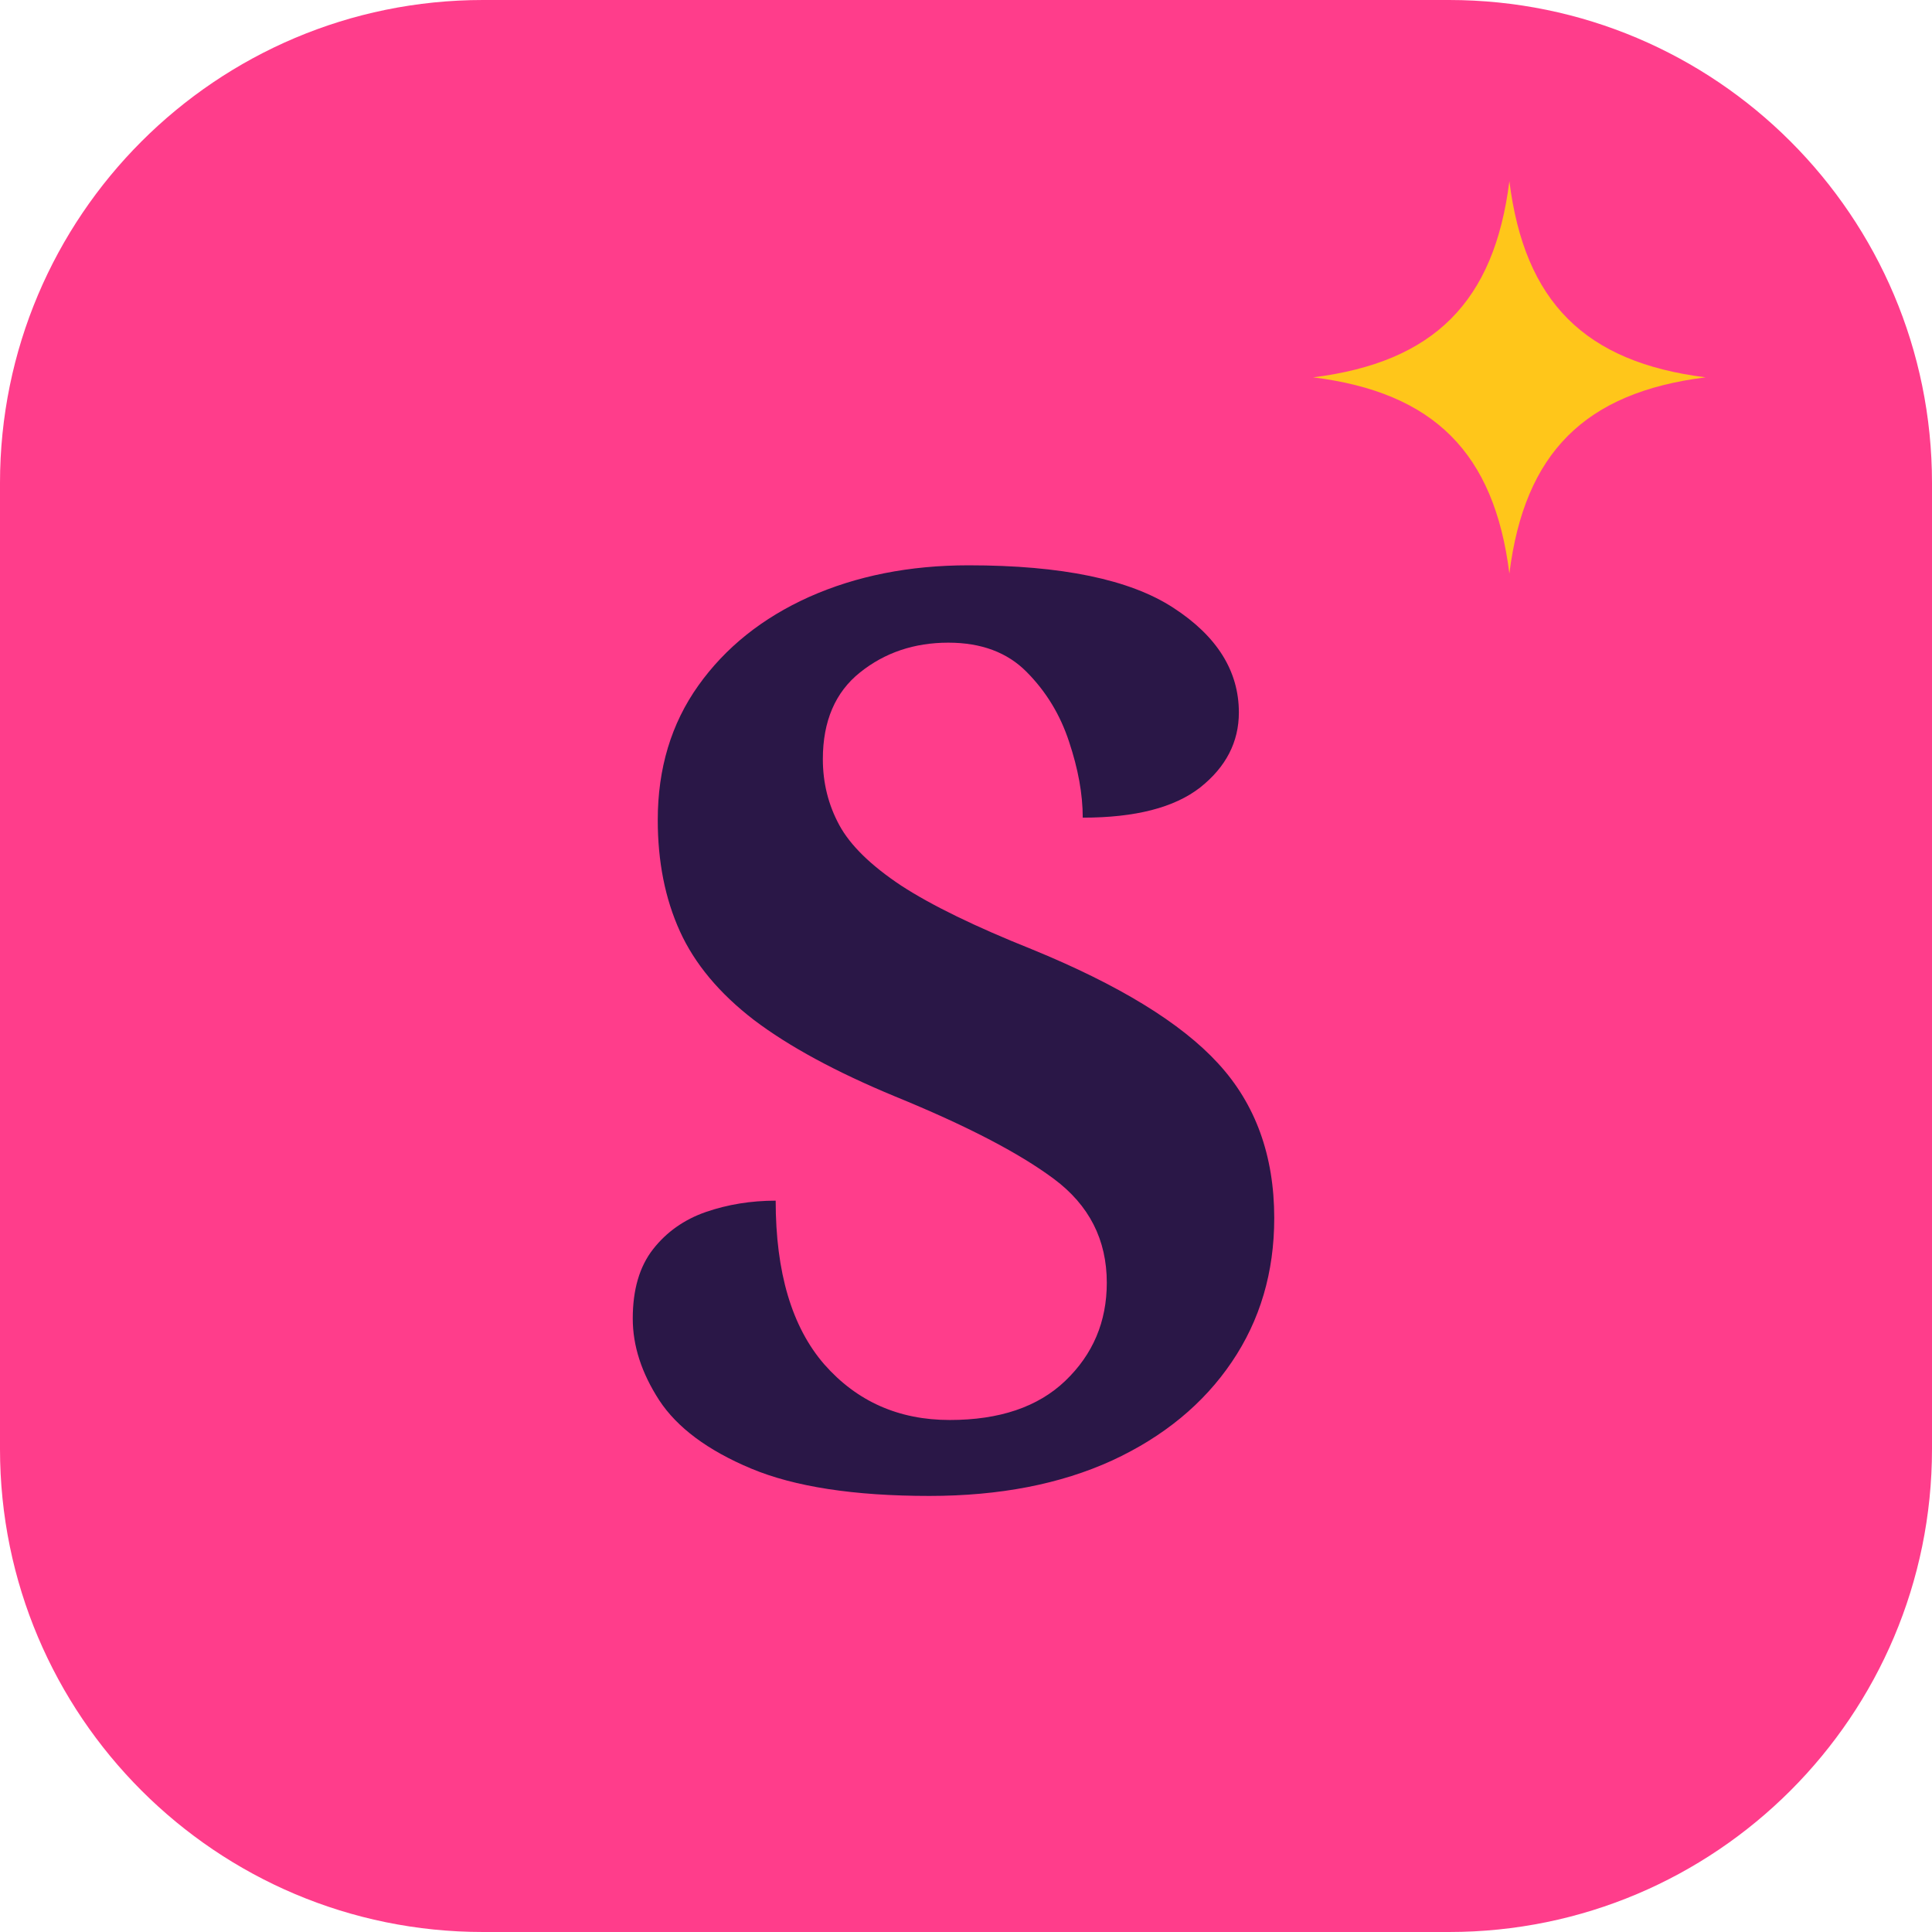
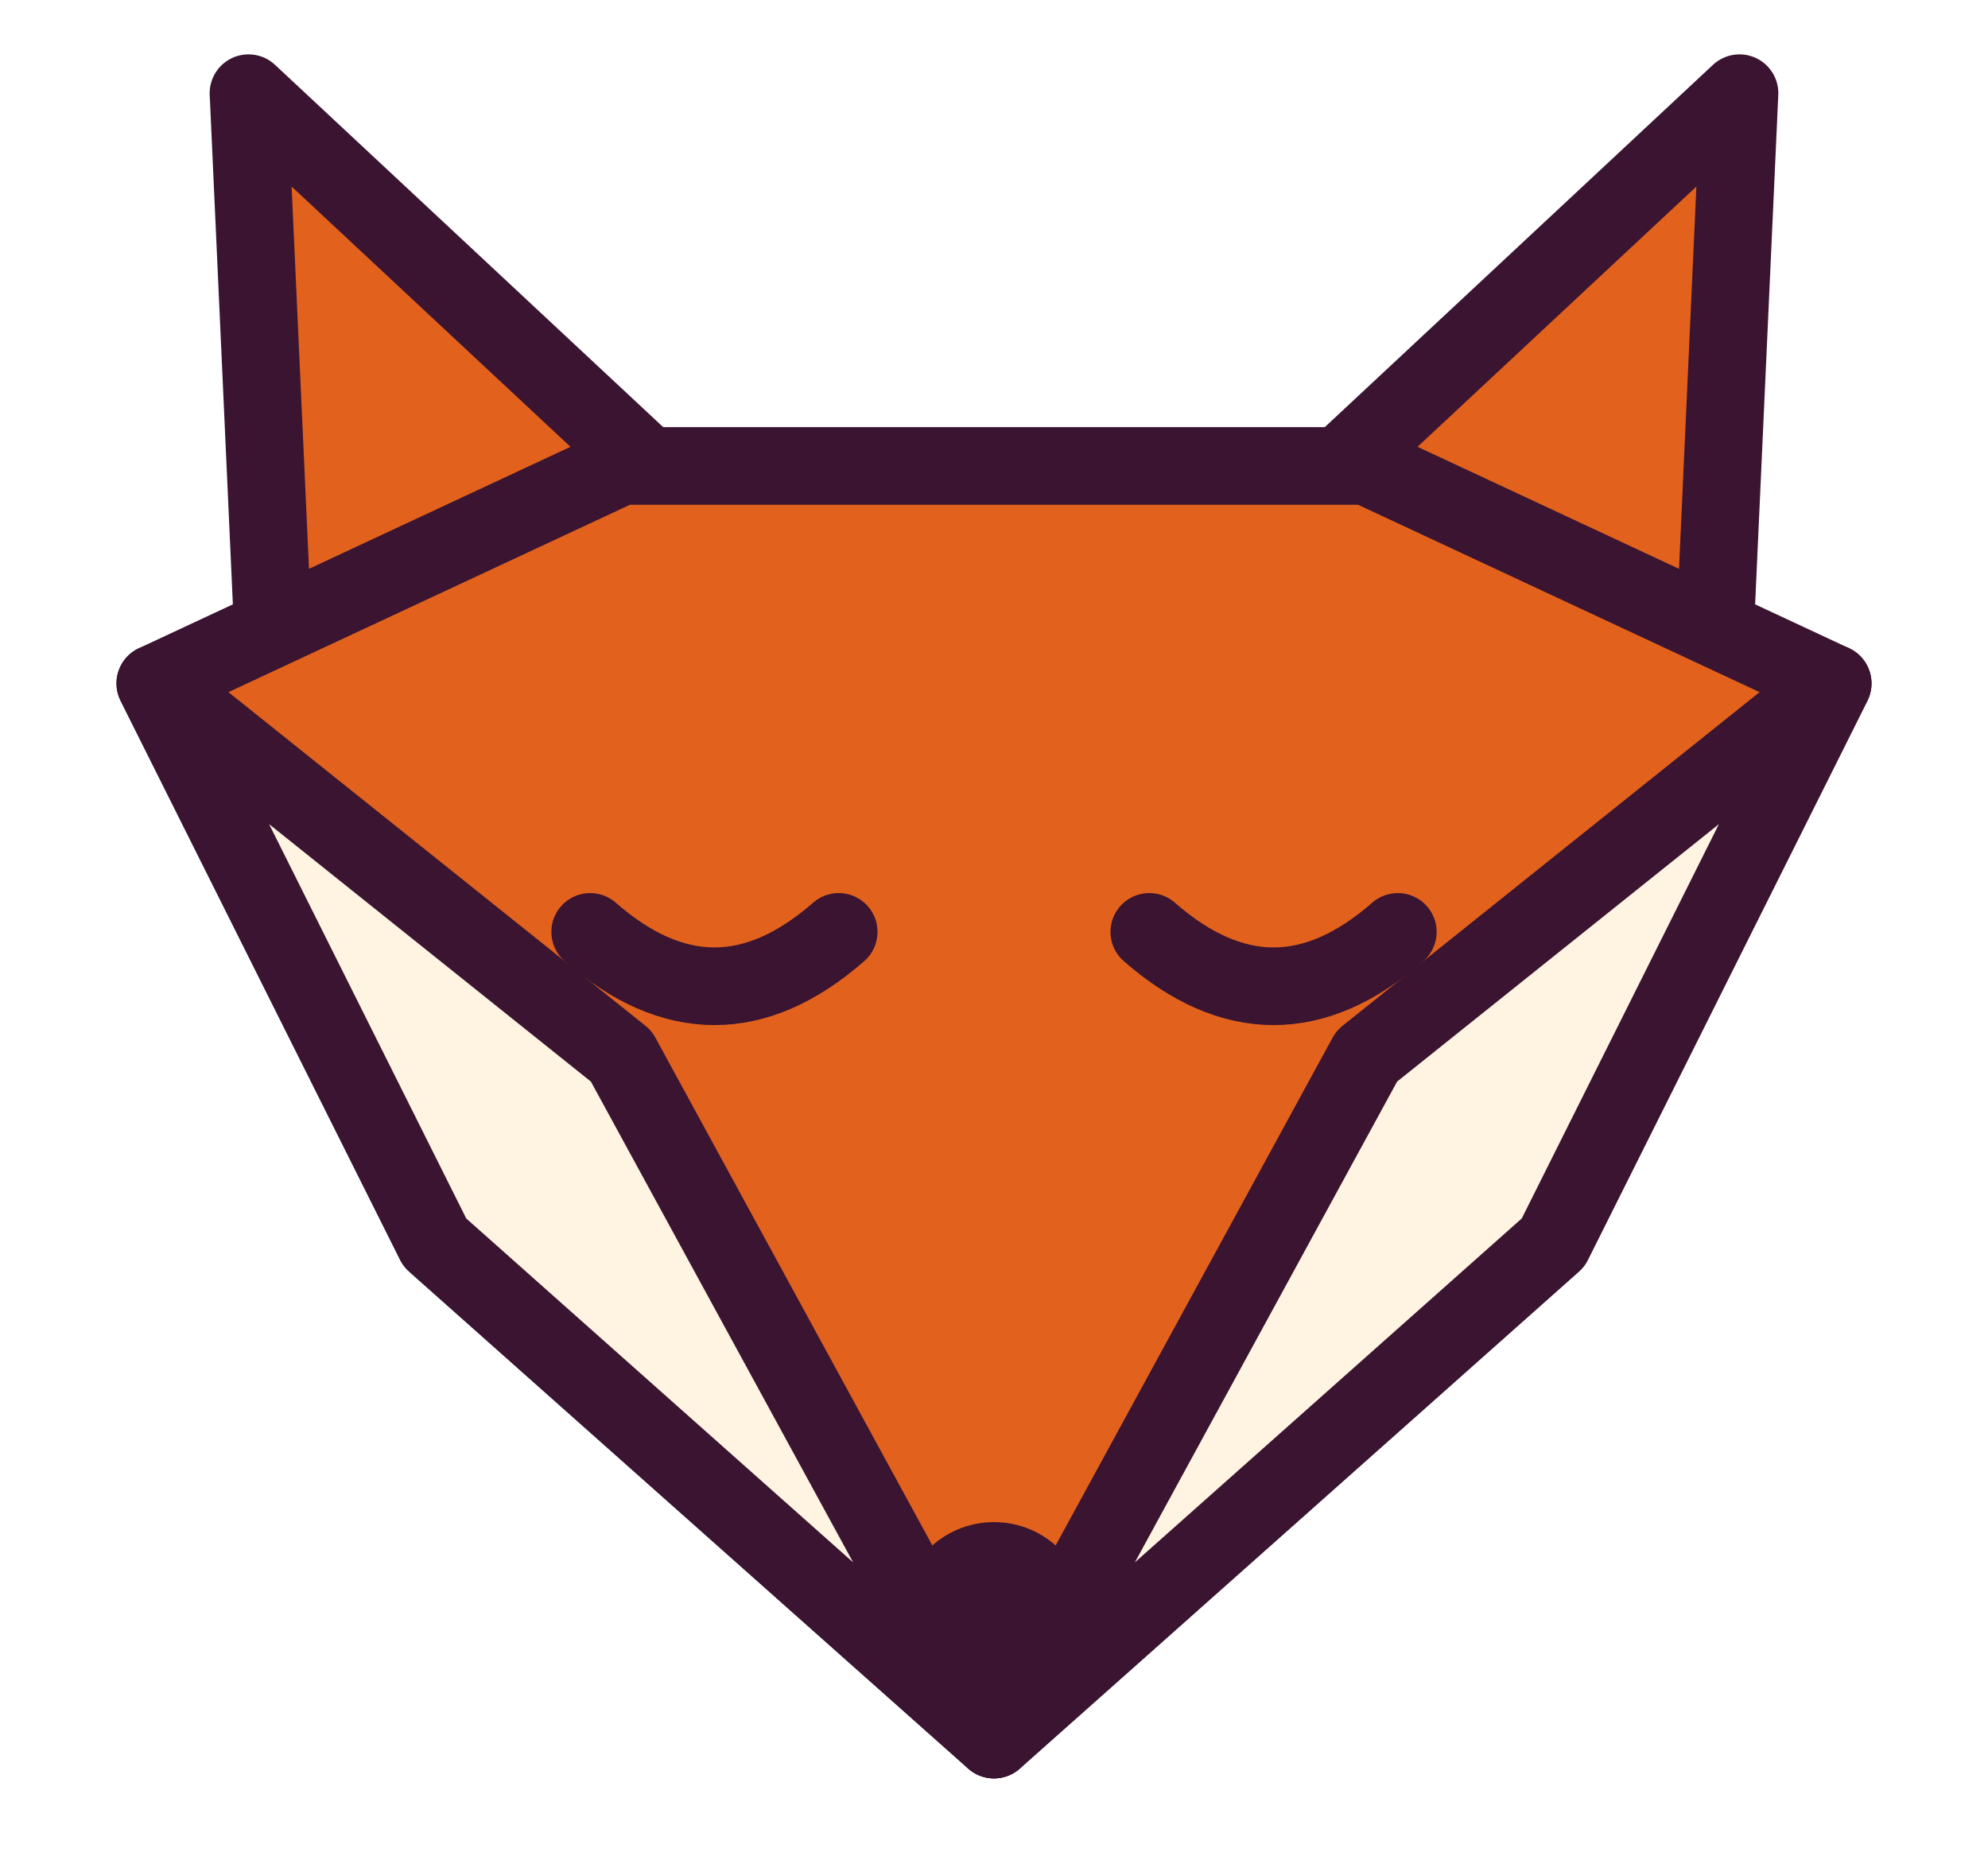
- <svg xmlns="http://www.w3.org/2000/svg" viewBox="0 0 64 64">
-   <rect width="64" height="64" rx="16" fill="#ff3d8b" />
-   <text x="50%" y="54%" dominant-baseline="middle" text-anchor="middle" font-family="Georgia, serif" font-weight="900" font-size="42" fill="#2a1747">S</text>
-   <path d="M50 6c.5 4 2.5 6 6.5 6.5-4 .5-6 2.5-6.5 6.5-.5-4-2.5-6-6.5-6.5 4-.5 6-2.5 6.5-6.5z" fill="#ffc61a" />
+ <svg xmlns="http://www.w3.org/2000/svg" viewBox="0 0 64 60">
+   <g stroke="#3a1430" stroke-width="2.5" stroke-linejoin="round">
+     <path fill="#e2621d" d="M8 3 23 17 9 25z" />
+     <path fill="#e2621d" d="M56 3 41 17 55 25z" />
+     <path fill="#e2621d" d="M5 22 20 15h24l15 7-9 18-18 16-18-16z" />
+     <path fill="#fff4e2" d="M5 22 20 34 32 56 14 40z" />
+     <path fill="#fff4e2" d="M59 22 44 34 32 56 50 40z" />
+   </g>
+   <path d="M19 30q4 3.5 8 0M37 30q4 3.5 8 0" fill="none" stroke="#3a1430" stroke-width="2.5" stroke-linecap="round" />
+   <circle cx="32" cy="52" r="3" fill="#3a1430" />
</svg>
